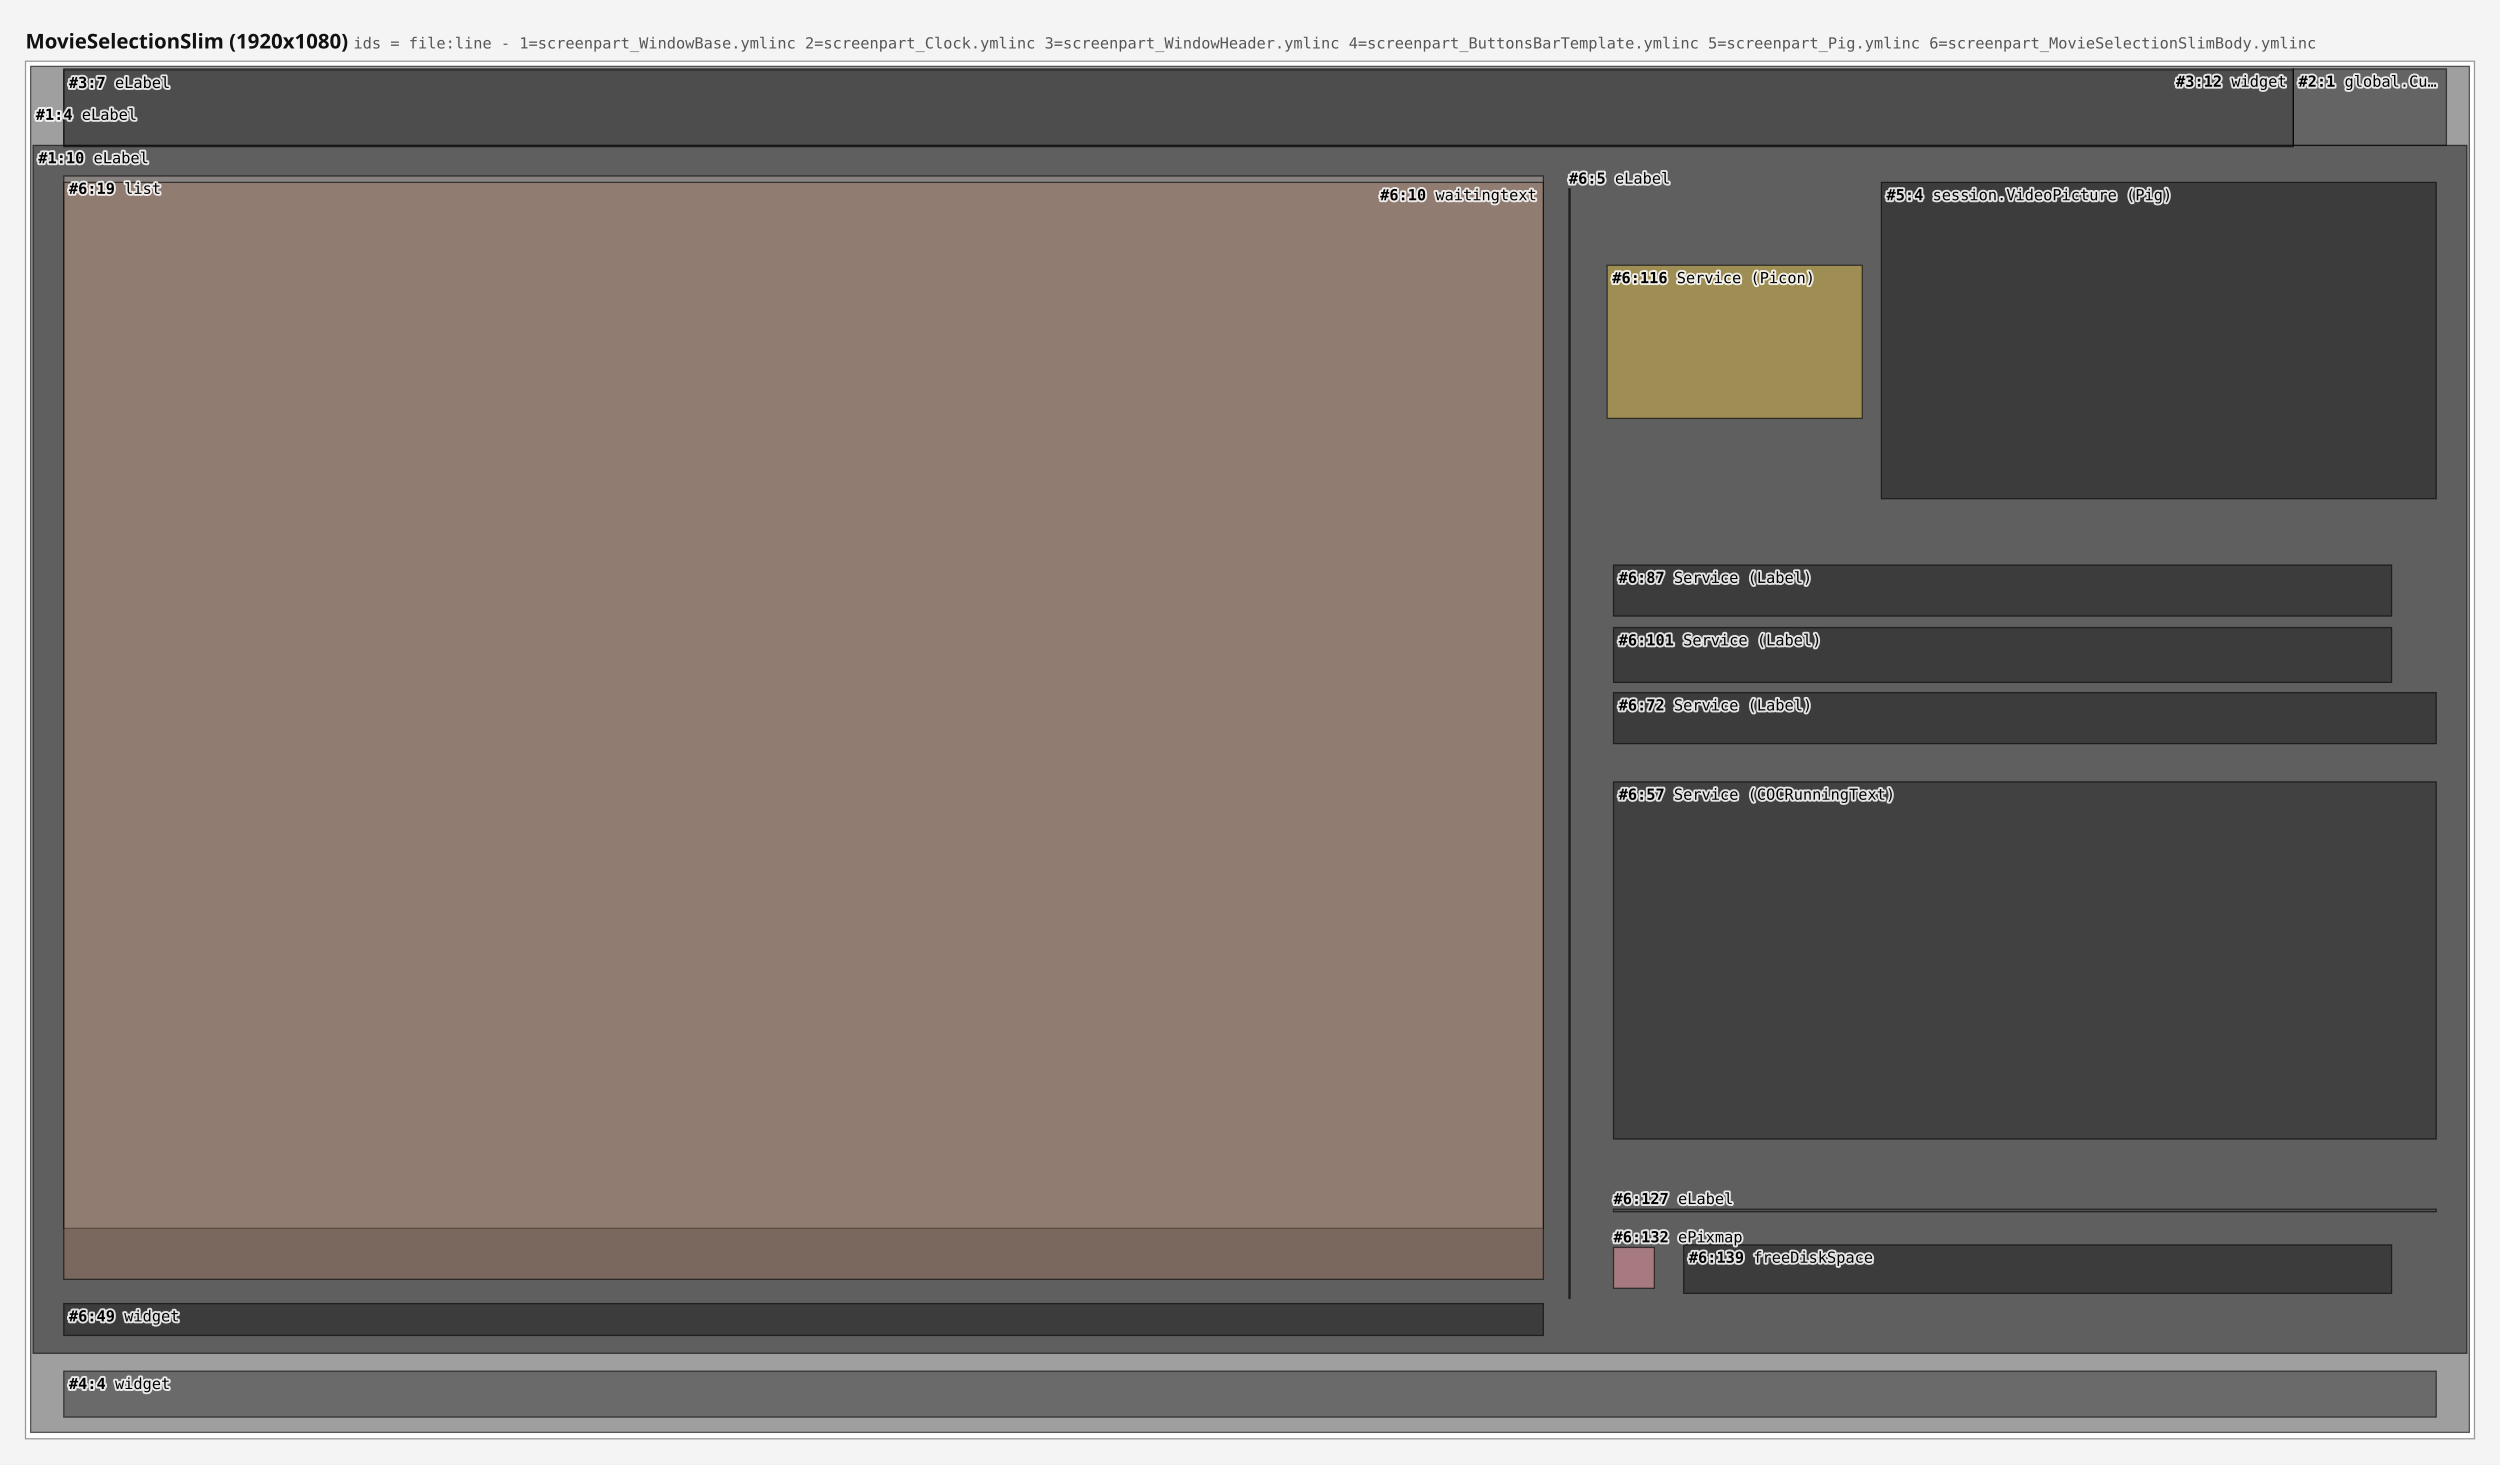
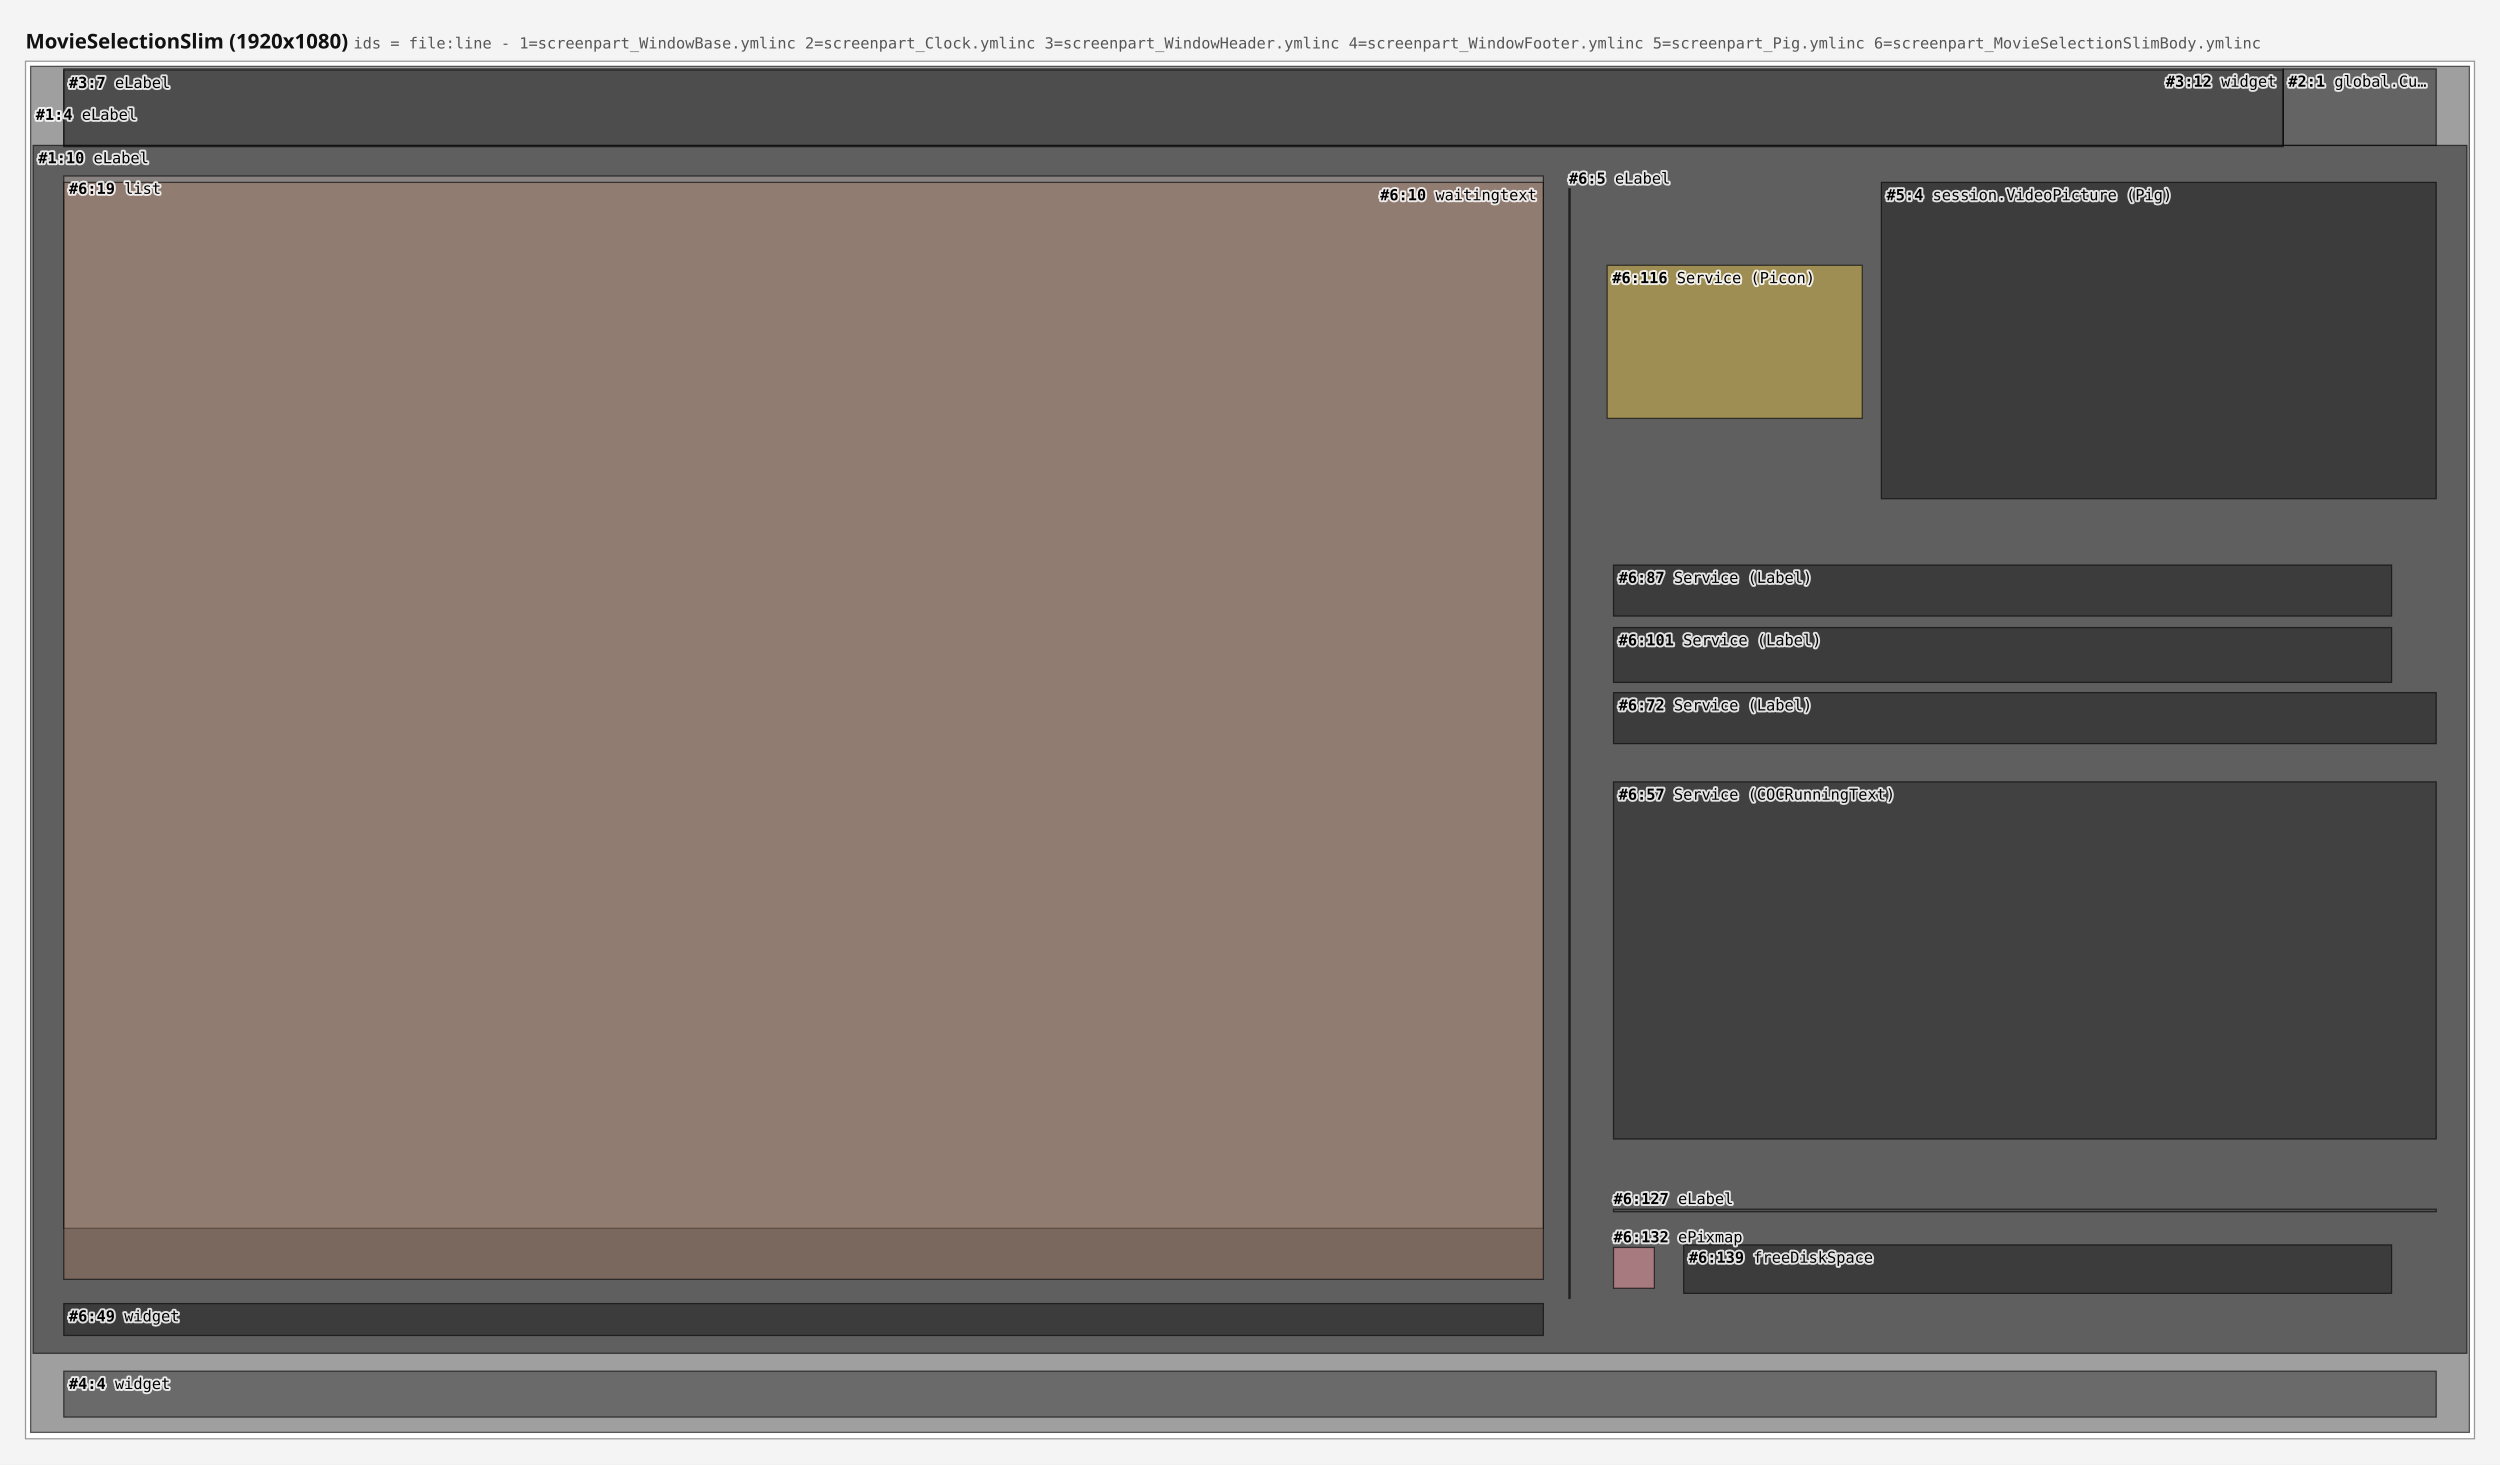
<svg xmlns="http://www.w3.org/2000/svg" width="1960" height="1148" viewBox="0 0 1960 1148">
  <rect x="0" y="0" width="1960" height="1148" fill="#f4f4f4" />
-   <text x="20" y="38" font-family="sans-serif" font-size="16" font-weight="bold" fill="#111111">MovieSelectionSlim (1920x1080) <tspan font-family="monospace" font-size="12" font-weight="normal" fill="#555555">ids = file:line - 1=screenpart_WindowBase.ymlinc  2=screenpart_Clock.ymlinc  3=screenpart_WindowHeader.ymlinc  4=screenpart_ButtonsBarTemplate.ymlinc  5=screenpart_Pig.ymlinc  6=screenpart_MovieSelectionSlimBody.ymlinc</tspan>
+   <text x="20" y="38" font-family="sans-serif" font-size="16" font-weight="bold" fill="#111111">MovieSelectionSlim (1920x1080) <tspan font-family="monospace" font-size="12" font-weight="normal" fill="#555555">ids = file:line - 1=screenpart_WindowBase.ymlinc  2=screenpart_Clock.ymlinc  3=screenpart_WindowHeader.ymlinc  4=screenpart_WindowFooter.ymlinc  5=screenpart_Pig.ymlinc  6=screenpart_MovieSelectionSlimBody.ymlinc</tspan>
  </text>
  <g data-screen="0" transform="translate(20,48)">
    <rect x="0" y="0" width="1920" height="1080" fill="#ffffff" stroke="#999999" stroke-width="1" />
    <rect data-ref="0:0" data-src="screenpart_WindowBase.ymlinc:4" x="4" y="4" width="1912" height="1071" fill="#2c2c2c" fill-opacity="0.45" stroke="#000000" stroke-opacity="0.6" stroke-width="1" />
    <rect data-ref="0:1" data-src="screenpart_WindowBase.ymlinc:10" x="6" y="66" width="1908" height="947" fill="#121212" fill-opacity="0.45" stroke="#000000" stroke-opacity="0.6" stroke-width="1" />
    <rect data-ref="0:7" data-src="screenpart_MovieSelectionSlimBody.ymlinc:5" x="1210" y="100" width="1" height="870" fill="#424242" fill-opacity="0.45" stroke="#000000" stroke-opacity="0.6" stroke-width="1" />
    <rect data-ref="0:9" data-src="screenpart_MovieSelectionSlimBody.ymlinc:19" x="30" y="90" width="1160" height="825" fill="#bab0ac" fill-opacity="0.45" stroke="#000000" stroke-opacity="0.6" stroke-width="1" />
    <rect data-ref="0:10" data-src="screenpart_MovieSelectionSlimBody.ymlinc:49" x="30" y="974" width="1160" height="25" fill="#121212" fill-opacity="0.45" stroke="#000000" stroke-opacity="0.6" stroke-width="1" />
    <rect data-ref="0:11" data-src="screenpart_MovieSelectionSlimBody.ymlinc:57" x="1245" y="565" width="645" height="280" fill="#1d1d1d" fill-opacity="0.45" stroke="#000000" stroke-opacity="0.6" stroke-width="1" />
    <rect data-ref="0:12" data-src="screenpart_MovieSelectionSlimBody.ymlinc:72" x="1245" y="495" width="645" height="40" fill="#121212" fill-opacity="0.45" stroke="#000000" stroke-opacity="0.6" stroke-width="1" />
    <rect data-ref="0:13" data-src="screenpart_MovieSelectionSlimBody.ymlinc:87" x="1245" y="395" width="610" height="40" fill="#121212" fill-opacity="0.45" stroke="#000000" stroke-opacity="0.6" stroke-width="1" />
    <rect data-ref="0:14" data-src="screenpart_MovieSelectionSlimBody.ymlinc:101" x="1245" y="444" width="610" height="43" fill="#121212" fill-opacity="0.45" stroke="#000000" stroke-opacity="0.6" stroke-width="1" />
    <rect data-ref="0:16" data-src="screenpart_MovieSelectionSlimBody.ymlinc:127" x="1245" y="900" width="645" height="2" fill="#424242" fill-opacity="0.45" stroke="#000000" stroke-opacity="0.6" stroke-width="1" />
    <rect data-ref="0:18" data-src="screenpart_MovieSelectionSlimBody.ymlinc:139" x="1300" y="928" width="555" height="38" fill="#121212" fill-opacity="0.45" stroke="#000000" stroke-opacity="0.6" stroke-width="1" />
    <rect data-ref="0:8" data-src="screenpart_MovieSelectionSlimBody.ymlinc:10" x="30" y="95" width="1160" height="860" fill="#9c755f" fill-opacity="0.45" stroke="#000000" stroke-opacity="0.6" stroke-width="1" />
    <rect data-ref="0:17" data-src="screenpart_MovieSelectionSlimBody.ymlinc:132" x="1245" y="930" width="32" height="32" fill="#ff9da7" fill-opacity="0.45" stroke="#000000" stroke-opacity="0.6" stroke-width="1" />
-     <rect data-ref="0:5" data-src="screenpart_ButtonsBarTemplate.ymlinc:4" x="30" y="1027" width="1860" height="36" fill="#2c2c2c" fill-opacity="0.45" stroke="#000000" stroke-opacity="0.6" stroke-width="1" />
+     <rect data-ref="0:5" data-src="screenpart_WindowFooter.ymlinc:4" x="30" y="1027" width="1860" height="36" fill="#2c2c2c" fill-opacity="0.45" stroke="#000000" stroke-opacity="0.6" stroke-width="1" />
    <rect data-ref="0:6" data-src="screenpart_Pig.ymlinc:4" x="1455" y="95" width="435" height="248" fill="#121212" fill-opacity="0.45" stroke="#000000" stroke-opacity="0.6" stroke-width="1" />
    <rect data-ref="0:15" data-src="screenpart_MovieSelectionSlimBody.ymlinc:116" x="1240" y="160" width="200" height="120" fill="#edc948" fill-opacity="0.45" stroke="#000000" stroke-opacity="0.6" stroke-width="1" />
-     <rect data-ref="0:3" data-src="screenpart_WindowHeader.ymlinc:7" x="30" y="7" width="1748" height="60" fill="#2c2c2c" fill-opacity="0.45" stroke="#000000" stroke-opacity="0.6" stroke-width="1" />
-     <rect data-ref="0:2" data-src="screenpart_Clock.ymlinc:1" x="1778" y="6" width="120" height="60" fill="#1d1d1d" fill-opacity="0.45" stroke="#000000" stroke-opacity="0.6" stroke-width="1" />
-     <rect data-ref="0:4" data-src="screenpart_WindowHeader.ymlinc:12" x="30" y="6" width="1748" height="60" fill="#2c2c2c" fill-opacity="0.45" stroke="#000000" stroke-opacity="0.6" stroke-width="1" />
+     <rect data-ref="0:3" data-src="screenpart_WindowHeader.ymlinc:7" x="30" y="7" width="1740" height="60" fill="#2c2c2c" fill-opacity="0.45" stroke="#000000" stroke-opacity="0.6" stroke-width="1" />
+     <rect data-ref="0:2" data-src="screenpart_Clock.ymlinc:1" x="1770" y="6" width="120" height="60" fill="#1d1d1d" fill-opacity="0.45" stroke="#000000" stroke-opacity="0.6" stroke-width="1" />
+     <rect data-ref="0:4" data-src="screenpart_WindowHeader.ymlinc:12" x="30" y="6" width="1740" height="60" fill="#2c2c2c" fill-opacity="0.45" stroke="#000000" stroke-opacity="0.6" stroke-width="1" />
    <g pointer-events="none" font-family="monospace" font-size="12" fill="#000000" stroke="#ffffff" stroke-width="3" stroke-opacity="0.85" stroke-linejoin="round" paint-order="stroke">
      <text x="8" y="46">
        <tspan font-weight="bold">#1:4</tspan> eLabel</text>
      <text x="10" y="80">
        <tspan font-weight="bold">#1:10</tspan> eLabel</text>
      <text x="1210" y="96">
        <tspan font-weight="bold">#6:5</tspan> eLabel</text>
      <text x="34" y="104">
        <tspan font-weight="bold">#6:19</tspan> list</text>
      <text x="34" y="988">
        <tspan font-weight="bold">#6:49</tspan> widget</text>
      <text x="1249" y="579">
        <tspan font-weight="bold">#6:57</tspan> Service (COCRunningText)</text>
      <text x="1249" y="509">
        <tspan font-weight="bold">#6:72</tspan> Service (Label)</text>
      <text x="1249" y="409">
        <tspan font-weight="bold">#6:87</tspan> Service (Label)</text>
      <text x="1249" y="458">
        <tspan font-weight="bold">#6:101</tspan> Service (Label)</text>
      <text x="1245" y="896">
        <tspan font-weight="bold">#6:127</tspan> eLabel</text>
      <text x="1304" y="942">
        <tspan font-weight="bold">#6:139</tspan> freeDiskSpace</text>
      <text x="1062" y="109">
        <tspan font-weight="bold">#6:10</tspan> waitingtext</text>
      <text x="1245" y="926">
        <tspan font-weight="bold">#6:132</tspan> ePixmap</text>
      <text x="34" y="1041">
        <tspan font-weight="bold">#4:4</tspan> widget</text>
      <text x="1459" y="109">
        <tspan font-weight="bold">#5:4</tspan> session.VideoPicture (Pig)</text>
      <text x="1244" y="174">
        <tspan font-weight="bold">#6:116</tspan> Service (Picon)</text>
      <text x="34" y="21">
        <tspan font-weight="bold">#3:7</tspan> eLabel</text>
-       <text x="1782" y="20">
+       <text x="1774" y="20">
        <tspan font-weight="bold">#2:1</tspan> global.Cu…</text>
-       <text x="1686" y="20">
+       <text x="1678" y="20">
        <tspan font-weight="bold">#3:12</tspan> widget</text>
    </g>
  </g>
</svg>
